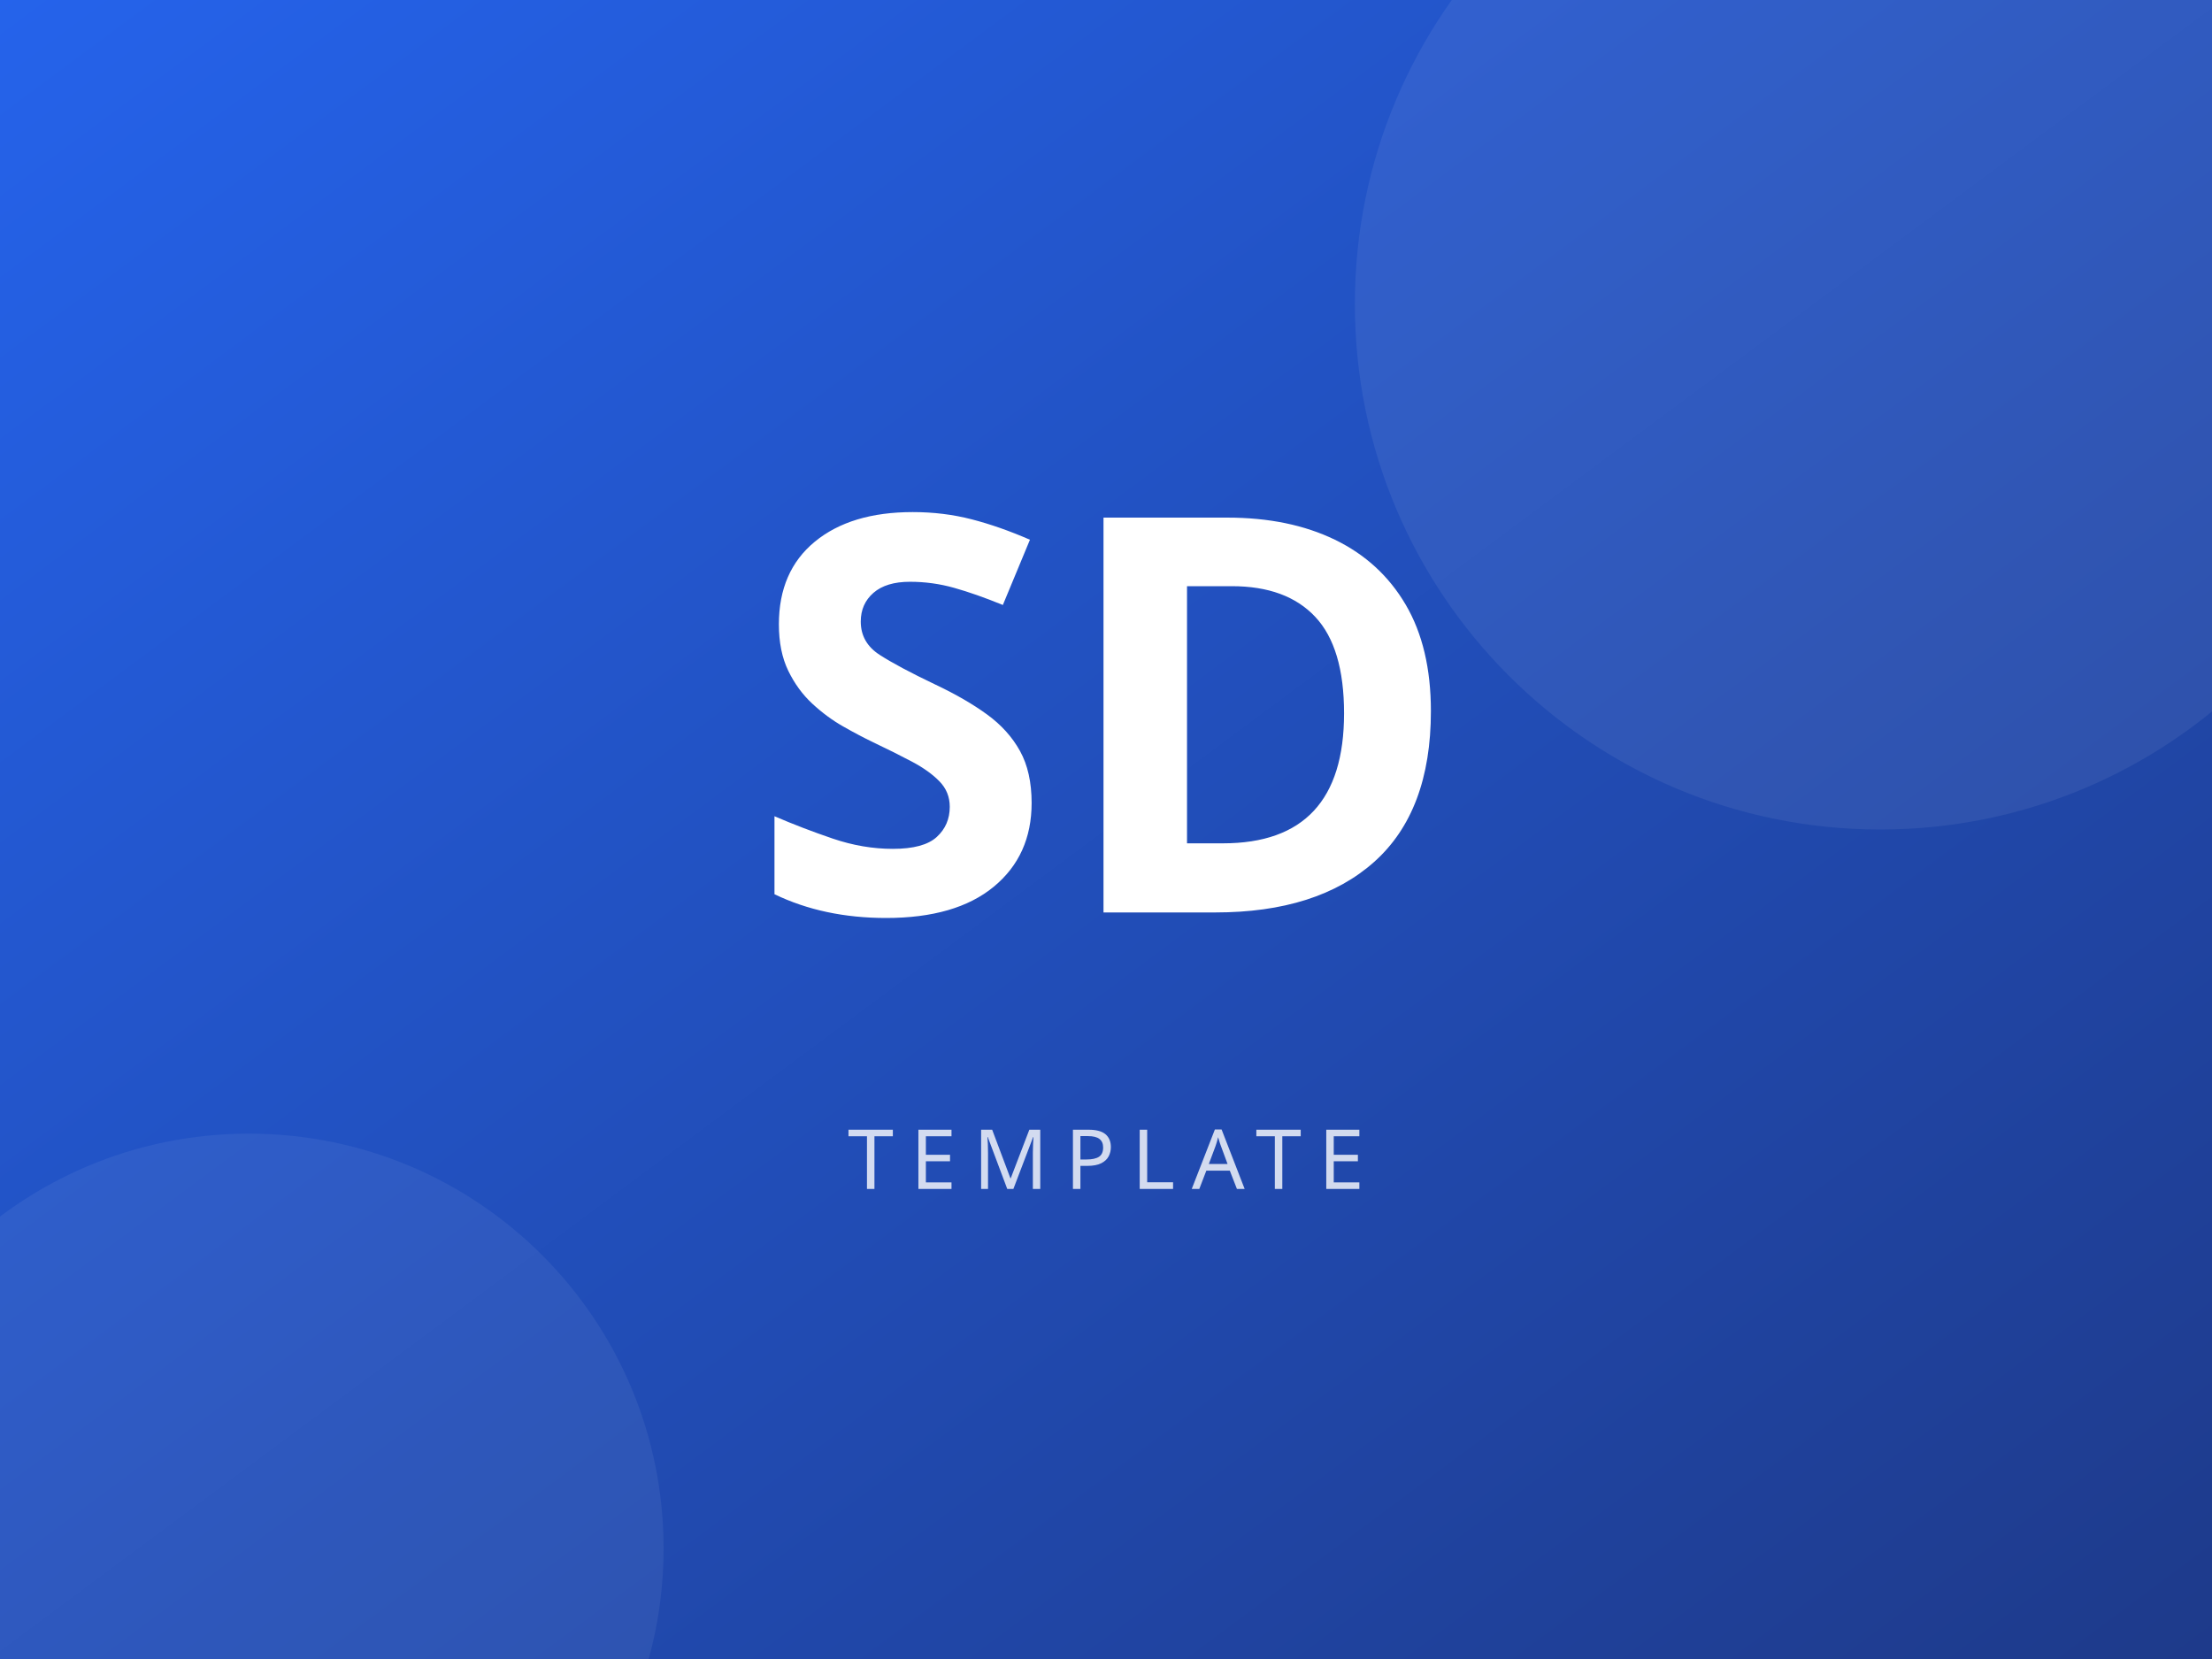
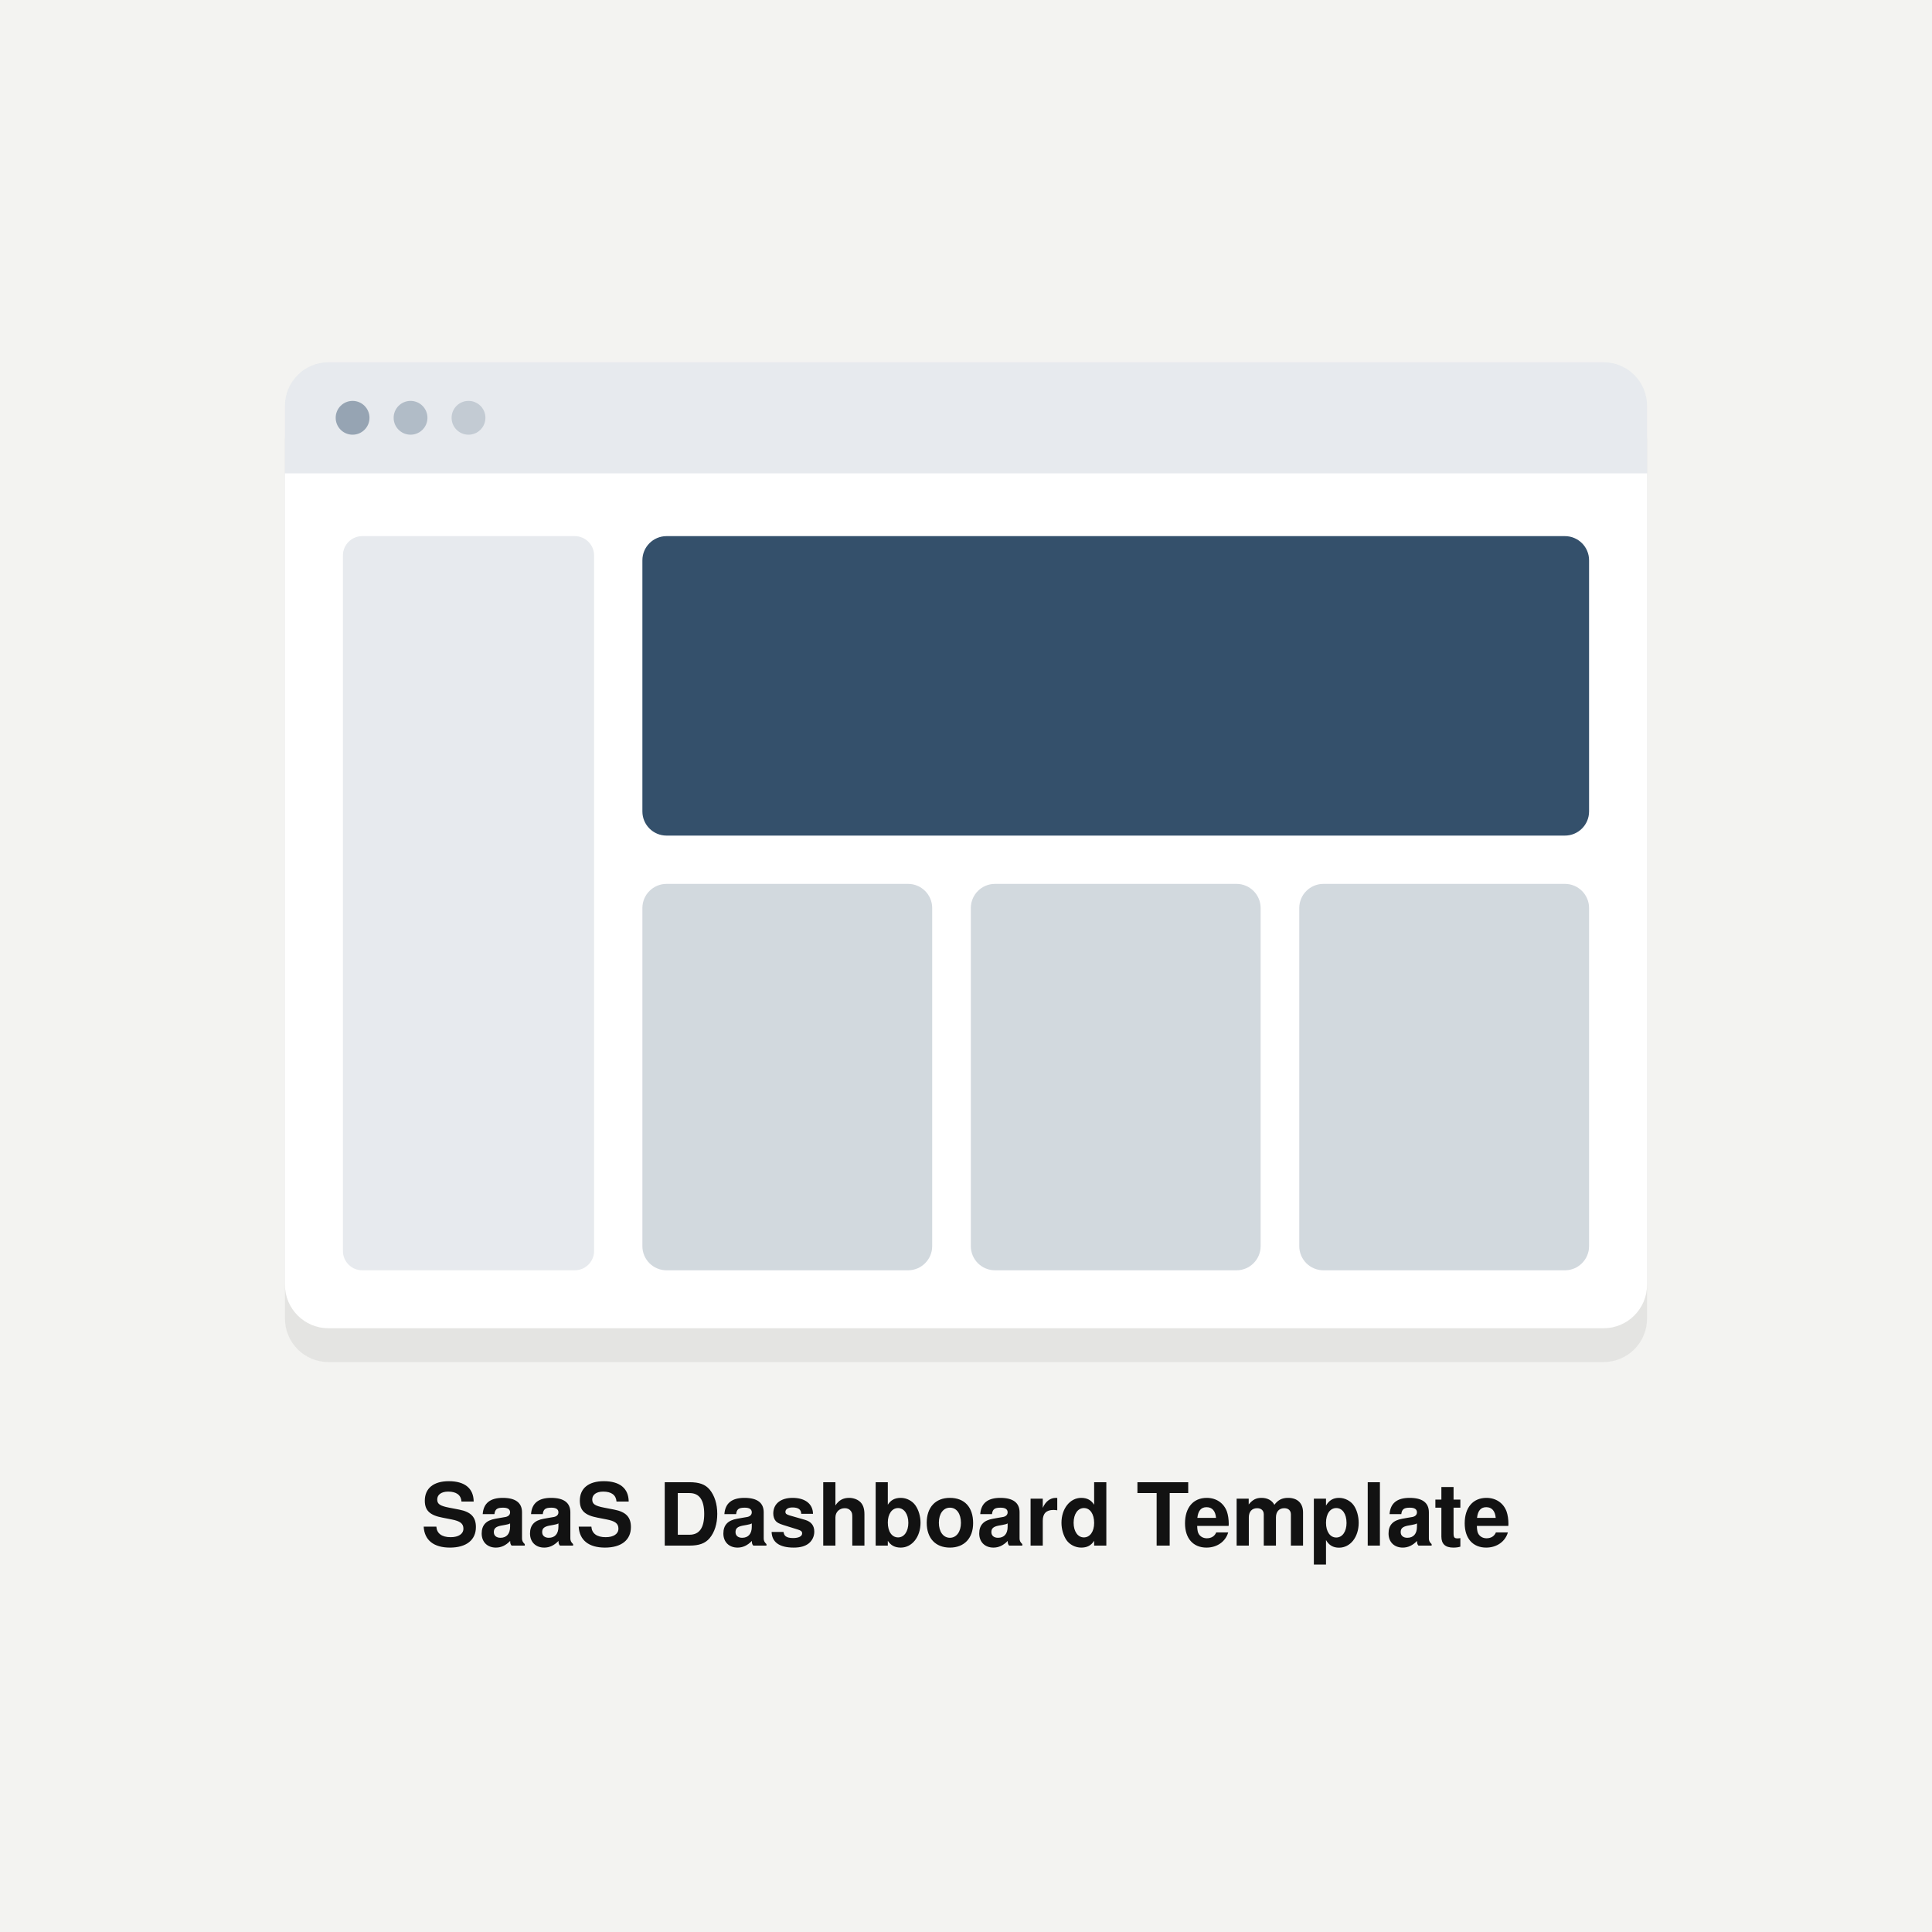
- <svg xmlns="http://www.w3.org/2000/svg" width="800" height="600" viewBox="0 0 800 600">
-   <defs>
-     <linearGradient id="g" x1="0" y1="0" x2="1" y2="1">
-       <stop offset="0" stop-color="#2563eb" />
-       <stop offset="1" stop-color="#1e3a8a" />
-     </linearGradient>
-   </defs>
-   <rect width="800" height="600" fill="url(#g)" />
-   <circle cx="680" cy="110" r="190" fill="#fff" opacity=".07" />
-   <circle cx="90" cy="560" r="150" fill="#fff" opacity=".06" />
-   <text x="400" y="330" text-anchor="middle" font-family="system-ui,sans-serif" font-size="200" font-weight="700" fill="#fff">SD</text>
-   <text x="400" y="430" text-anchor="middle" font-family="system-ui,sans-serif" font-size="30" letter-spacing="6" fill="#fff" opacity=".8">TEMPLATE</text>
+ <svg xmlns="http://www.w3.org/2000/svg" width="800" height="800" viewBox="0 0 800 800">
+   <rect width="800" height="800" fill="#f3f3f1" />
+   <rect x="118" y="150" width="564" height="400" rx="18" fill="#121212" opacity=".07" transform="translate(0 14)" />
+   <rect x="118" y="150" width="564" height="400" rx="18" fill="#fff" />
+   <path d="M118 168a18 18 0 0 1 18-18h528a18 18 0 0 1 18 18v28H118z" fill="#34506b" opacity=".12" />
+   <circle cx="146" cy="173" r="7" fill="#34506b" opacity=".45" />
+   <circle cx="170" cy="173" r="7" fill="#34506b" opacity=".3" />
+   <circle cx="194" cy="173" r="7" fill="#34506b" opacity=".2" />
+   <rect x="142" y="222" width="104" height="304" rx="8" fill="#34506b" opacity=".12" />
+   <rect x="266" y="222" width="392" height="124" rx="10" fill="#34506b" />
+   <rect x="266" y="366" width="120" height="160" rx="10" fill="#34506b" opacity=".22" />
+   <rect x="402" y="366" width="120" height="160" rx="10" fill="#34506b" opacity=".22" />
+   <rect x="538" y="366" width="120" height="160" rx="10" fill="#34506b" opacity=".22" />
+   <text x="400" y="640" text-anchor="middle" font-family="Helvetica,Arial,sans-serif" font-size="36" font-weight="600" fill="#121212">SaaS Dashboard Template</text>
</svg>
